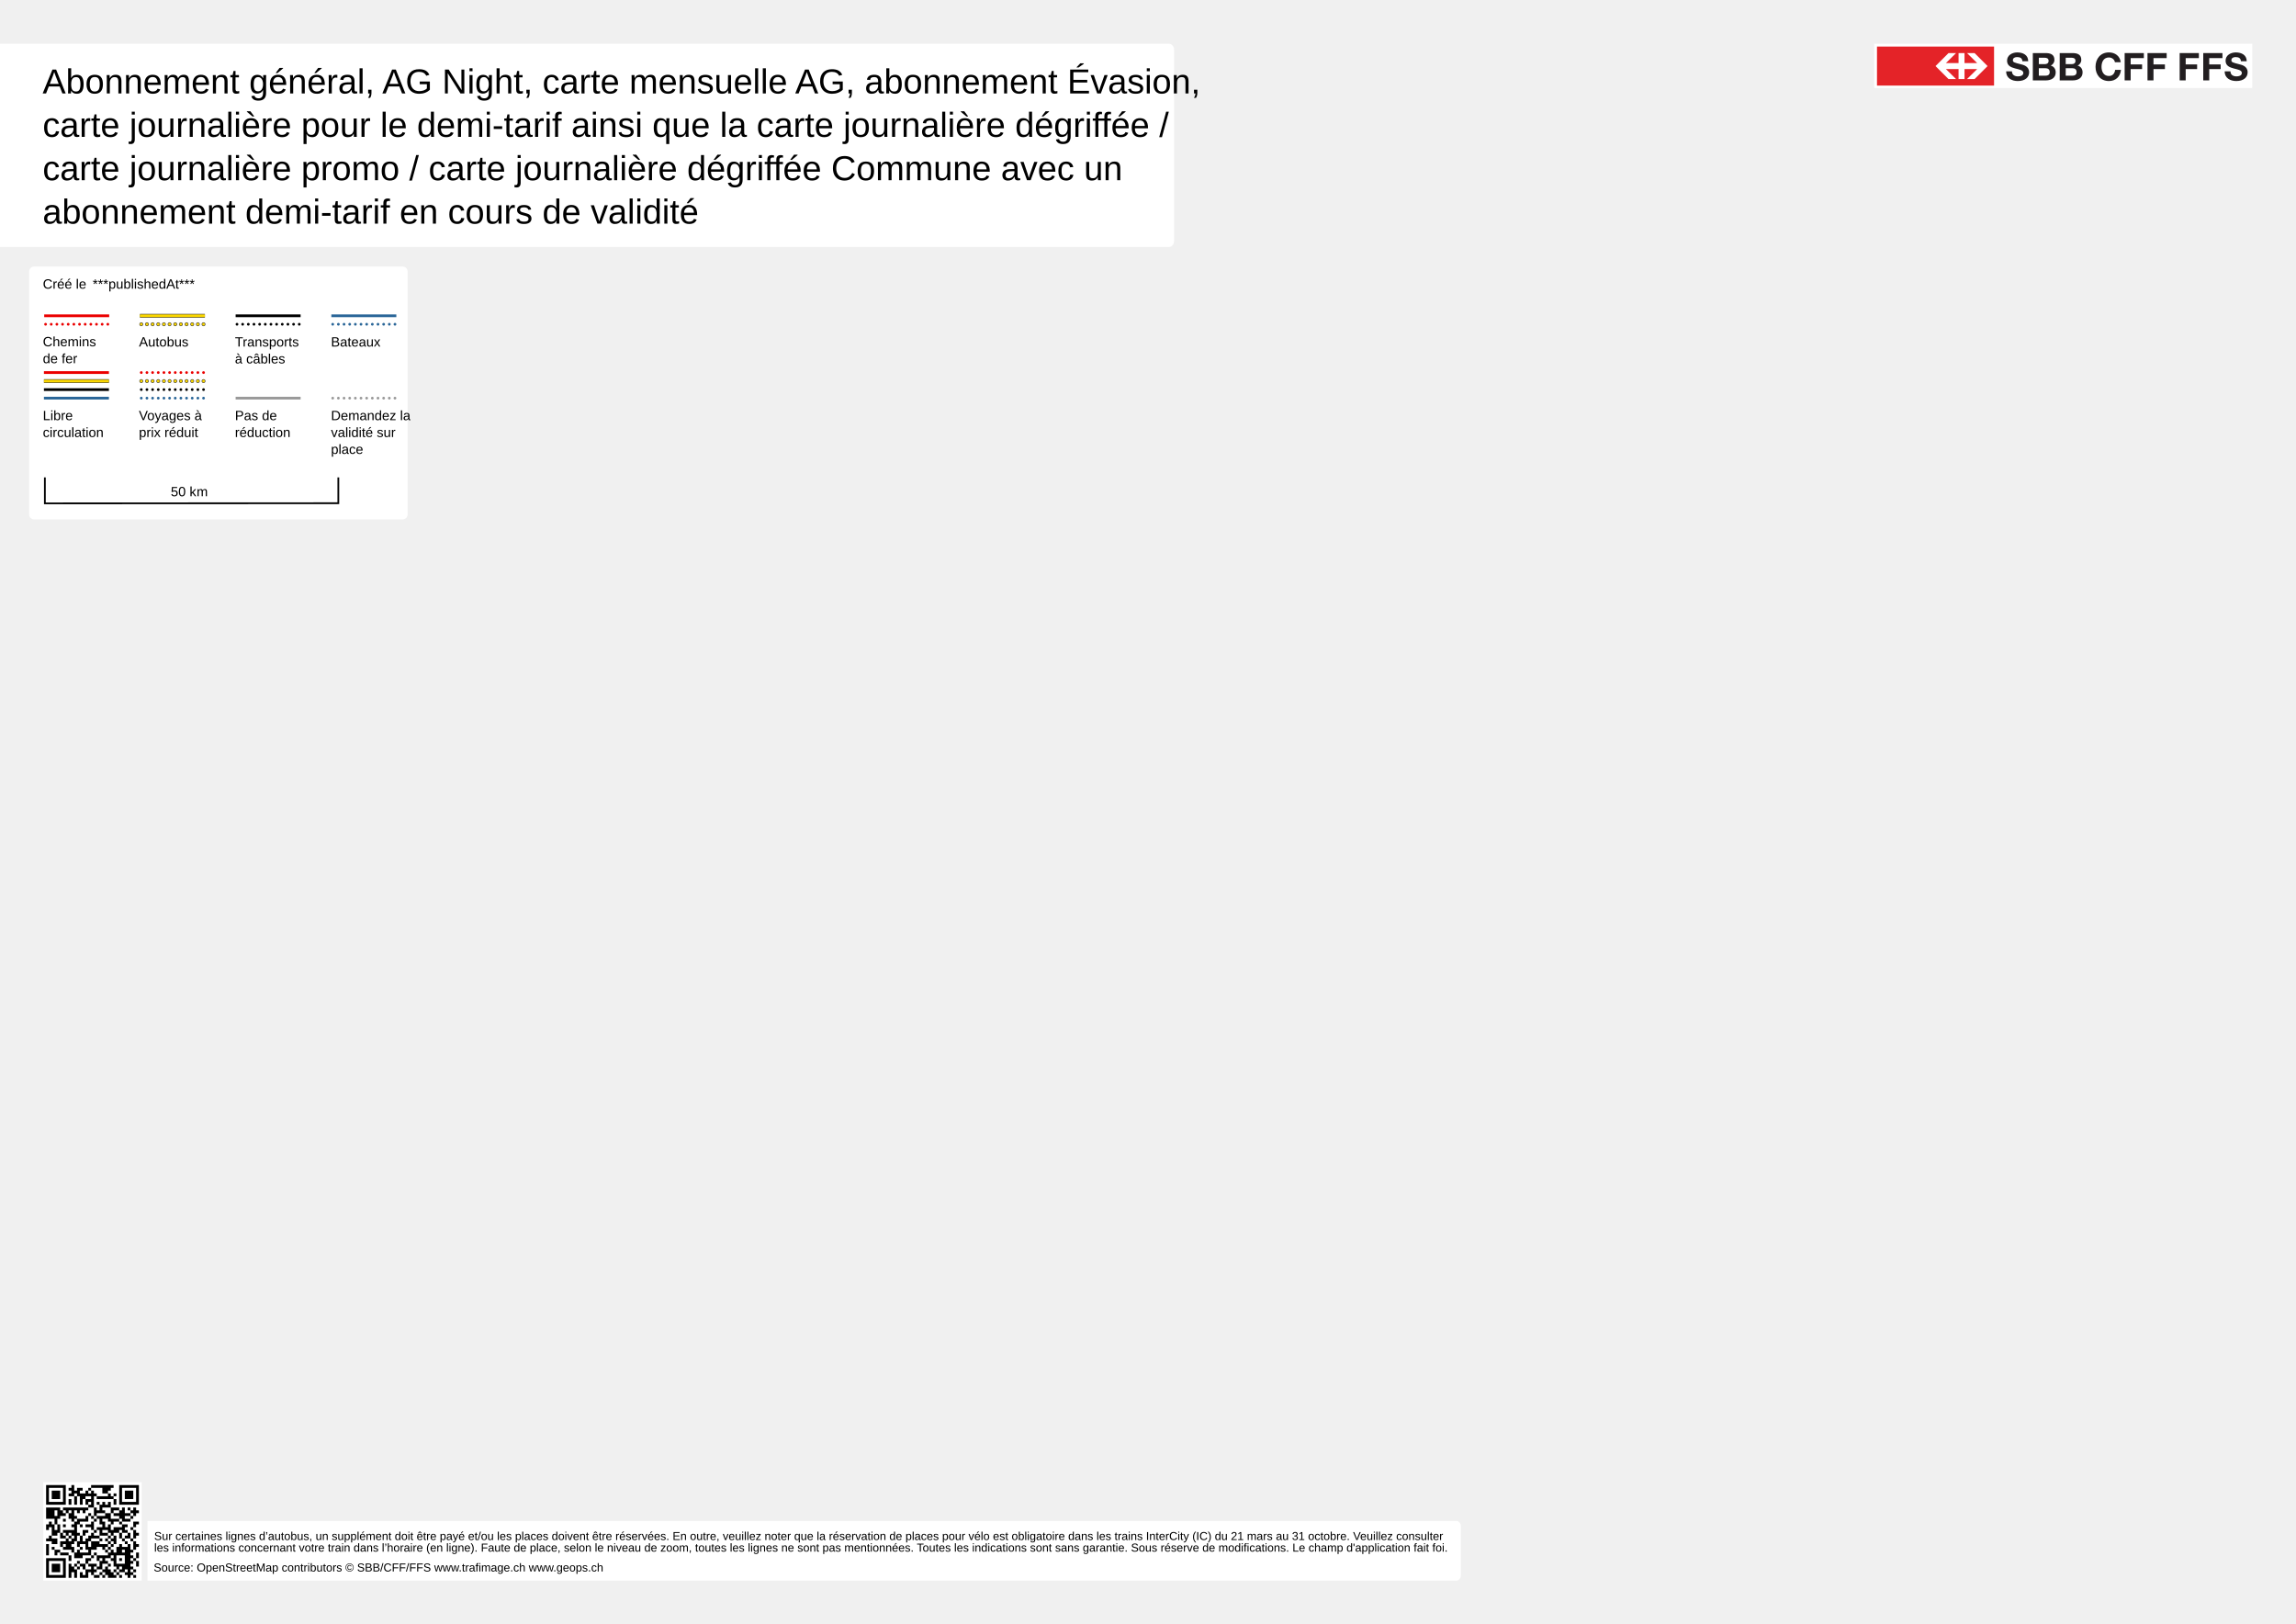
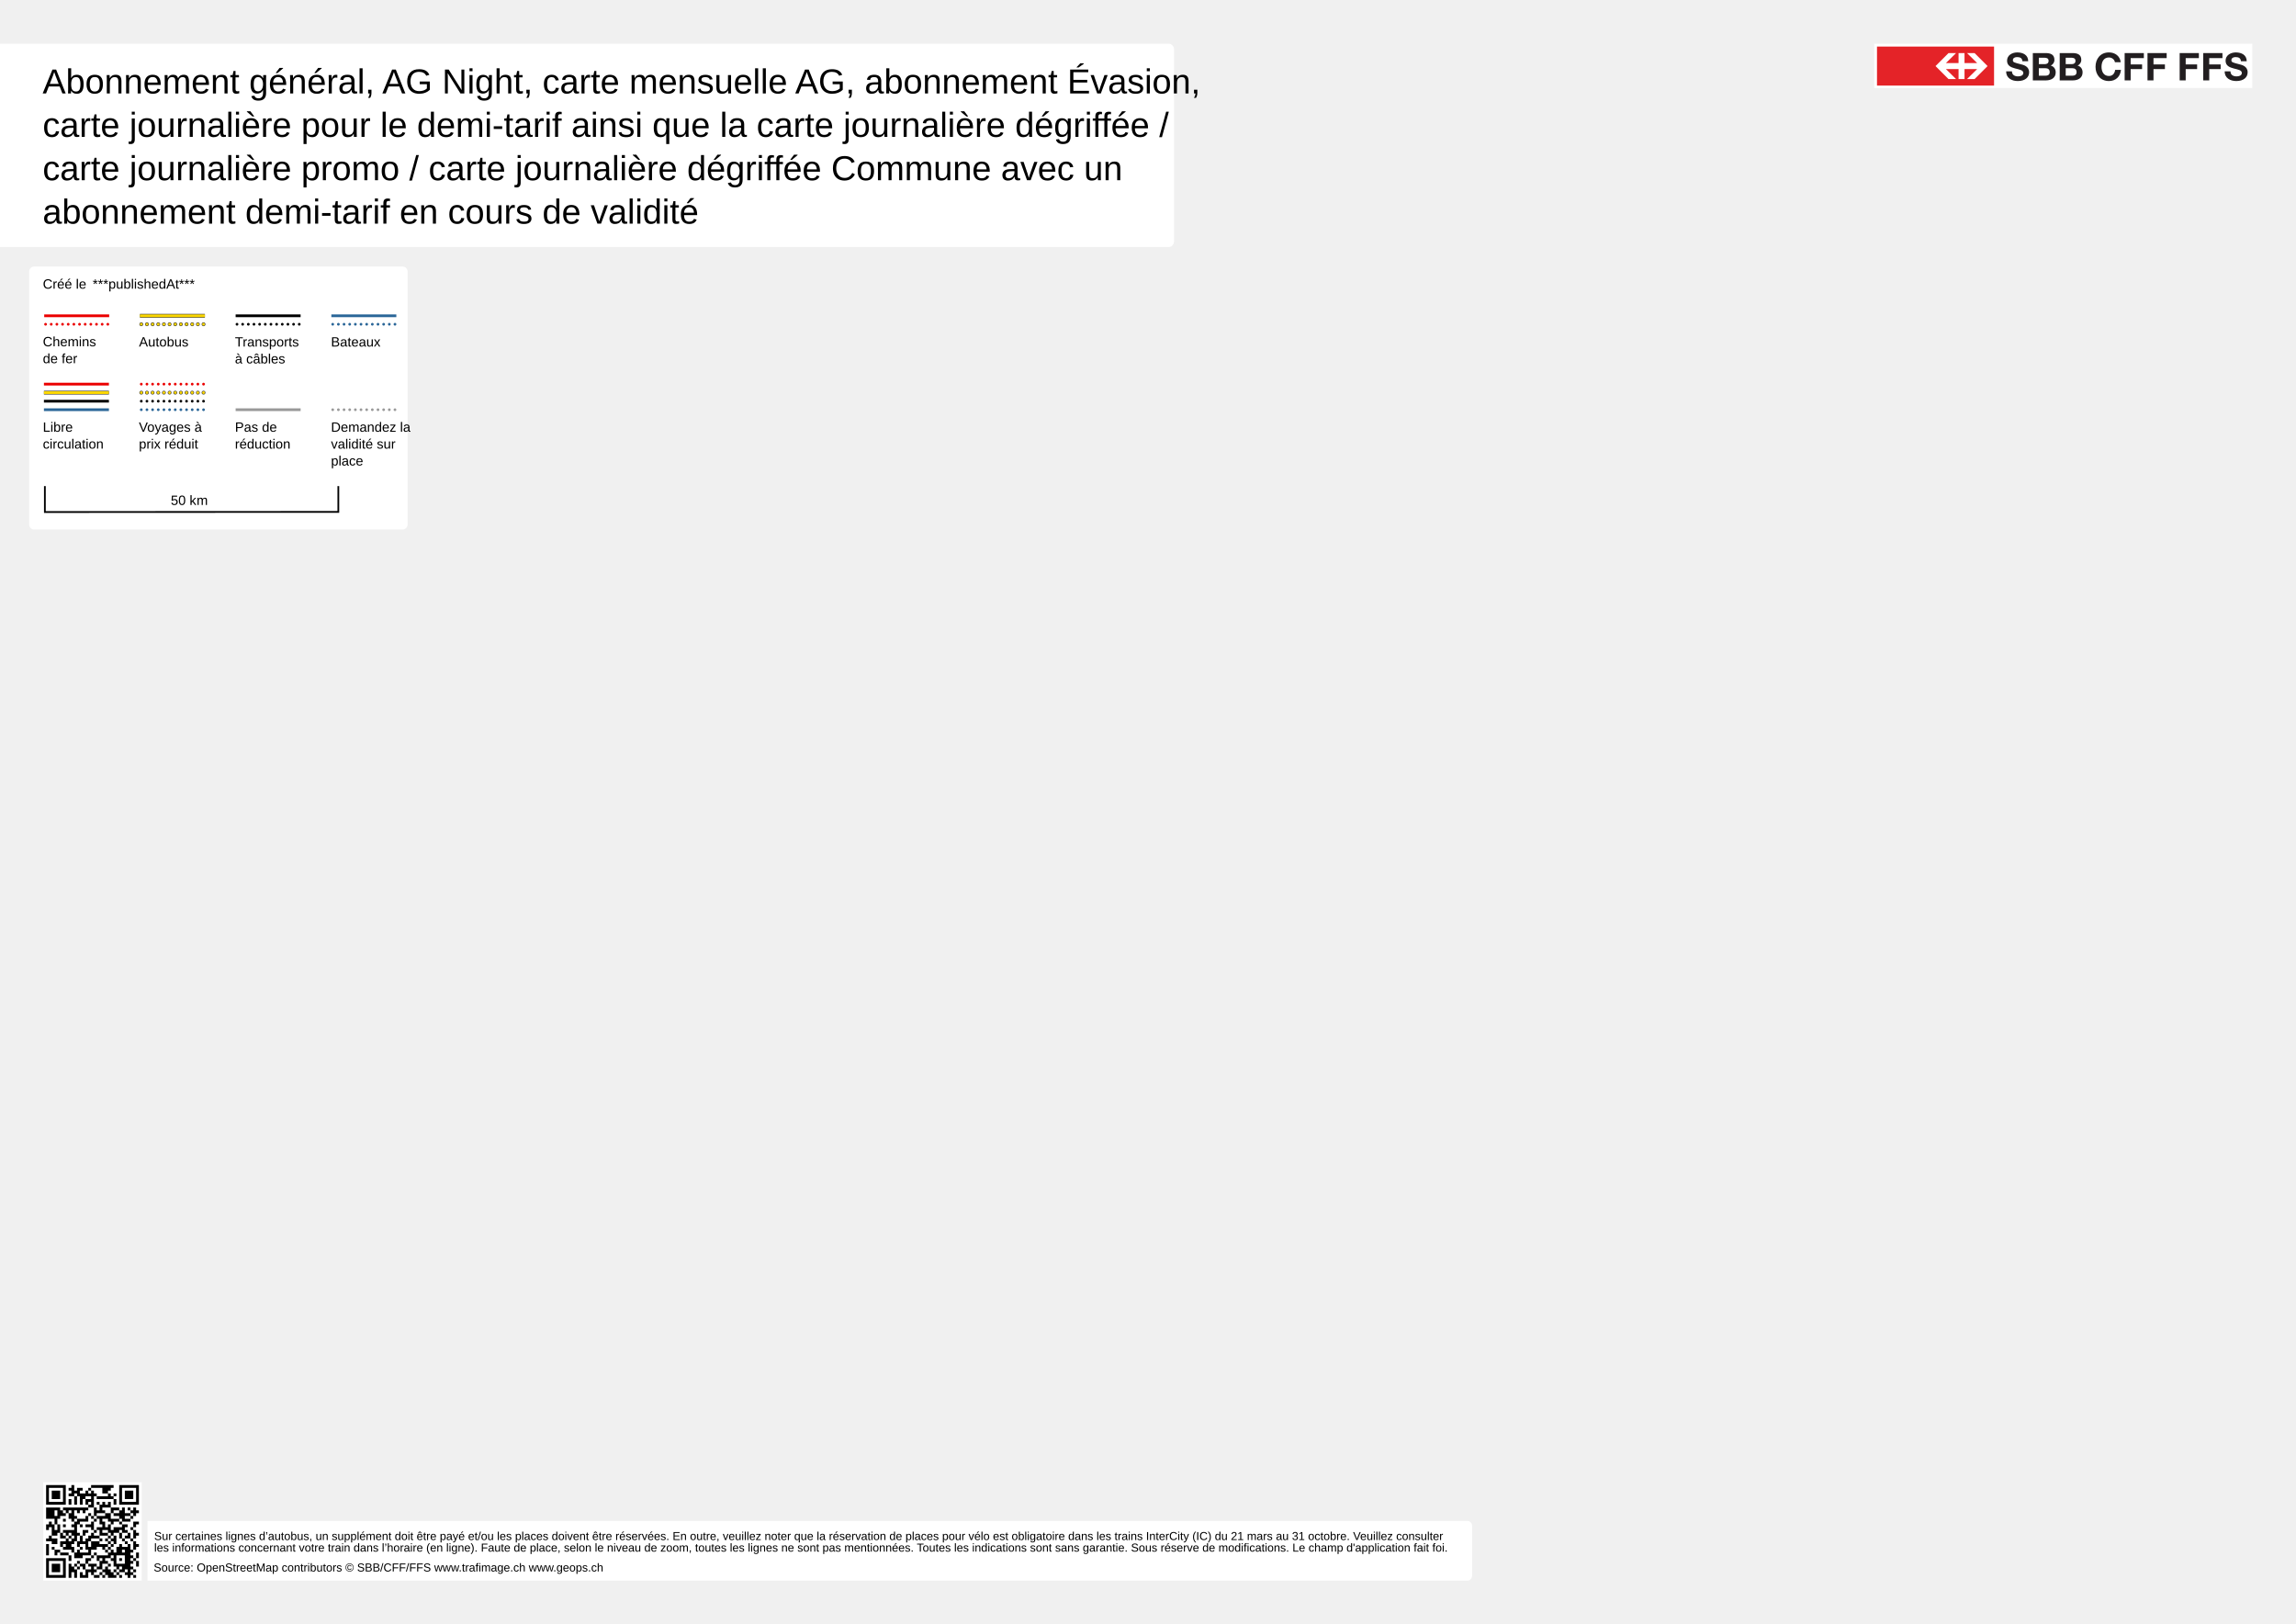
<svg xmlns="http://www.w3.org/2000/svg" id="a3" width="1587.402" height="297mm" version="1.1" viewBox="0 0 1190.551 841.89">
  <path id="rect2" d="M0 0h1190.551v841.89H0z" style="fill:none;stroke-width:0" />
  <g id="rand" transform="translate(1.85 .207)">
-     <path id="rect1034" d="M74.627 788.31H753.25c1.333 0 2.412 1.224 2.412 2.735v25.487c0 1.51-1.08 2.736-2.412 2.736H74.627Z" style="fill:#fff;stroke-width:0" />
+     <path id="rect1034" d="M74.627 788.31h684.45c1.344 0 2.432 1.224 2.432 2.735v25.487c0 1.51-1.089 2.736-2.432 2.736H74.627Z" style="fill:#fff;stroke-width:0" />
    <text id="text503" x="77.825" y="814.526" style="font-size:6px;font-family:SBBWeb-Roman,&quot;SBB Web&quot;,Arial,&quot;SBB Web&quot;">
      <tspan id="tspan84313" x="77.825" y="814.526">Source: OpenStreetMap contributors © SBB/CFF/FFS www.traﬁmage.ch www.geops.ch</tspan>
    </text>
    <text xml:space="preserve" id="text105827" x="78.083" y="798.215" style="font-style:normal;font-variant:normal;font-weight:400;font-stretch:normal;font-size:6px;line-height:1;font-family:SBBWeb-Roman,&quot;SBB Web&quot;,Arial,&quot;SBB Web&quot;;-inkscape-font-specification:&quot;SBBWeb-Roman, SBB Web, Arial, SBB Web, Normal&quot;;font-variant-ligatures:normal;font-variant-caps:normal;font-variant-numeric:normal;font-variant-east-asian:normal">
      <tspan id="tspan50162" x="78.083" y="798.215">Sur certaines lignes d’autobus, un supplément doit être payé et/ou les places doivent être réservées. En outre, veuillez noter que la réservation de places pour vélo est obligatoire dans les trains InterCity (IC) du 21 mars au 31 octobre. Veuillez consulter</tspan>
      <tspan id="tspan50164" x="78.083" y="804.215">les informations concernant votre train dans l’horaire (en ligne). Faute de place, selon le niveau de zoom, toutes les lignes ne sont pas mentionnées. Toutes les indications sont sans garantie. Sous réserve de modifications. Le champ d'application fait foi.</tspan>
    </text>
  </g>
  <g id="qr-code">
    <path id="rect23865" d="M22.453 768.451h51.024v51.024H22.453Z" style="fill:#fff;stroke-width:0" />
    <path id="path973" d="M23.91 769.91h1.458v1.458H23.91Zm1.458 0h1.458v1.458h-1.458zm1.458 0h1.458v1.458h-1.458zm1.458 0h1.457v1.458h-1.457zm1.457 0H31.2v1.458h-1.458zm1.458 0h1.458v1.458H31.2zm1.458 0h1.458v1.458h-1.458zm4.374 0h1.457v1.458h-1.457zm10.205 0h1.457v1.458h-1.457zm1.457 0h1.458v1.458h-1.458zm1.458 0h1.458v1.458h-1.458zm1.458 0h1.458v1.458h-1.458Zm1.458 0h1.458v1.458h-1.458zm1.458 0h1.458v1.458h-1.458zm1.458 0h1.458v1.458h-1.458zm1.458 0h1.457v1.458h-1.457zm4.373 0h1.458v1.458h-1.458Zm1.458 0h1.458v1.458h-1.458zm1.458 0h1.458v1.458H64.73zm1.458 0h1.457v1.458h-1.457zm1.457 0h1.458v1.458h-1.458zm1.458 0h1.458v1.458h-1.458zm1.458 0h1.458v1.458h-1.458Zm-46.651 1.458h1.458v1.458H23.91Zm8.747 0h1.458v1.458h-1.458zm2.916 0h1.458v1.458h-1.458zm1.458 0h1.457v1.458h-1.457zm2.915 0h1.458v1.458h-1.458zm1.458 0h1.458v1.458h-1.458zm4.374 0h1.458v1.458h-1.458zm7.289 0h1.458v1.458h-1.458zm1.458 0h1.458v1.458h-1.458zm1.458 0h1.458v1.458h-1.458zm5.831 0h1.458v1.458h-1.458Zm8.747 0h1.458v1.458h-1.458Zm-46.651 1.458h1.458v1.458H23.91Zm2.916 0h1.458v1.458h-1.458zm1.458 0h1.457v1.458h-1.457zm1.457 0H31.2v1.458h-1.458zm2.916 0h1.458v1.458h-1.458zm4.374 0h1.457v1.458h-1.457zm1.457 0h1.458v1.458h-1.458zm1.458 0h1.458v1.458h-1.458zm4.374 0h1.458v1.458H44.32zm2.916 0h1.457v1.458h-1.457zm5.831 0h1.458v1.458h-1.458zm1.458 0h1.458v1.458h-1.458zm7.29 0h1.457v1.458h-1.458Zm2.915 0h1.458v1.458H64.73zm1.458 0h1.457v1.458h-1.457zm1.457 0h1.458v1.458h-1.458zm2.916 0h1.458v1.458h-1.458Zm-46.651 1.458h1.458v1.457H23.91Zm2.916 0h1.458v1.457h-1.458zm1.458 0h1.457v1.457h-1.457zm1.457 0H31.2v1.457h-1.458zm2.916 0h1.458v1.457h-1.458zm2.916 0h1.458v1.457h-1.458zm1.458 0h1.457v1.457h-1.457zm2.915 0h1.458v1.457h-1.458zm1.458 0h1.458v1.457h-1.458zm1.458 0h1.458v1.457h-1.458zm1.458 0h1.458v1.457H44.32zm1.458 0h1.458v1.457h-1.458zm1.458 0h1.457v1.457h-1.457zm1.457 0h1.458v1.457h-1.458zm7.29 0h1.458v1.457h-1.458zm2.915 0h1.458v1.457h-1.458zm2.916 0h1.458v1.457h-1.458Zm2.916 0h1.458v1.457H64.73zm1.458 0h1.457v1.457h-1.457zm1.457 0h1.458v1.457h-1.458zm2.916 0h1.458v1.457h-1.458ZM23.91 775.74h1.458v1.458H23.91Zm2.916 0h1.458v1.458h-1.458zm1.458 0h1.457v1.458h-1.457zm1.457 0H31.2v1.458h-1.458zm2.916 0h1.458v1.458h-1.458zm5.831 0h1.458v1.458h-1.458zm2.916 0h1.458v1.458h-1.458zm1.458 0h1.458v1.458h-1.458zm4.374 0h1.457v1.458h-1.457zm2.915 0h1.458v1.458h-1.458zm1.458 0h1.458v1.458h-1.458Zm1.458 0h1.458v1.458h-1.458zm1.458 0h1.458v1.458h-1.458zm1.458 0h1.458v1.458h-1.458zm1.458 0h1.457v1.458h-1.457zm4.373 0h1.458v1.458h-1.458Zm2.916 0h1.458v1.458H64.73zm1.458 0h1.457v1.458h-1.457zm1.457 0h1.458v1.458h-1.458zm2.916 0h1.458v1.458h-1.458ZM23.91 777.2h1.458v1.458H23.91Zm8.747 0h1.458v1.458h-1.458zm2.916 0h1.458v1.458h-1.458zm2.915 0h1.458v1.458h-1.458zm2.916 0h1.458v1.458h-1.458zm2.916 0h1.458v1.458H44.32zm1.458 0h1.458v1.458h-1.458zm1.458 0h1.457v1.458h-1.457zm11.662 0h1.458v1.458h-1.458zm2.916 0h1.458v1.458h-1.458Zm8.747 0h1.458v1.458h-1.458Zm-46.651 1.458h1.458v1.458H23.91Zm1.458 0h1.458v1.458h-1.458zm1.458 0h1.458v1.458h-1.458zm1.458 0h1.457v1.458h-1.457zm1.457 0H31.2v1.458h-1.458zm1.458 0h1.458v1.458H31.2zm1.458 0h1.458v1.458h-1.458zm2.916 0h1.458v1.458h-1.458zm2.915 0h1.458v1.458h-1.458zm2.916 0h1.458v1.458h-1.458zm2.916 0h1.458v1.458H44.32zm2.916 0h1.457v1.458h-1.457zm2.915 0h1.458v1.458h-1.458zm2.916 0h1.458v1.458h-1.458zm2.916 0h1.458v1.458h-1.458zm2.915 0h1.458v1.458h-1.458zm2.916 0h1.458v1.458h-1.458Zm1.458 0h1.458v1.458h-1.458zm1.458 0h1.458v1.458H64.73zm1.458 0h1.457v1.458h-1.457zm1.457 0h1.458v1.458h-1.458zm1.458 0h1.458v1.458h-1.458zm1.458 0h1.458v1.458h-1.458zm-24.783 1.458h1.458v1.458h-1.458zm1.458 0h1.457v1.458h-1.457zm4.373 0h1.458v1.458h-1.458Zm1.458 0h1.458v1.458h-1.458zm1.458 0h1.458v1.458h-1.458zm1.458 0h1.458v1.458h-1.458Zm-32.073 1.458h1.458v1.458H23.91Zm1.458 0h1.458v1.458h-1.458zm1.458 0h1.458v1.458h-1.458zm1.458 0h1.457v1.458h-1.457zm1.457 0H31.2v1.458h-1.458zm2.916 0h1.458v1.458h-1.458zm1.458 0h1.458v1.458h-1.458zm1.458 0h1.458v1.458h-1.458zm1.458 0h1.457v1.458h-1.457zm1.457 0h1.458v1.458h-1.458zm1.458 0h1.458v1.458h-1.458zm1.458 0h1.458v1.458h-1.458zm1.458 0h1.458v1.458h-1.458zm1.458 0h1.458v1.458H44.32zm4.373 0h1.458v1.458h-1.458zm2.916 0h1.458v1.458h-1.458Zm5.832 0h1.457v1.458h-1.457zm1.457 0h1.458v1.458h-1.458zm1.458 0h1.458v1.458h-1.458zm2.916 0h1.458v1.458h-1.458zm2.916 0h1.457v1.458h-1.457zm2.915 0h1.458v1.458h-1.458ZM23.91 783.03h1.458v1.457H23.91Zm1.458 0h1.458v1.457h-1.458zm1.458 0h1.458v1.457h-1.458zm2.915 0H31.2v1.457h-1.458zm1.458 0h1.458v1.457H31.2zm2.916 0h1.458v1.457h-1.458zm2.916 0h1.457v1.457h-1.457zm2.915 0h1.458v1.457h-1.458zm2.916 0h1.458v1.457h-1.458zm5.831 0h1.458v1.457h-1.458zm1.458 0h1.458v1.457h-1.458zm1.458 0h1.458v1.457h-1.458Zm1.458 0h1.458v1.457h-1.458zm4.374 0h1.457v1.457h-1.457zm4.373 0h1.458v1.457h-1.458Zm1.458 0h1.458v1.457h-1.458zm4.373 0h1.458v1.457h-1.458zm1.458 0h1.458v1.457h-1.458zm1.458 0h1.458v1.457h-1.458Zm-46.651 1.457h1.458v1.458H23.91Zm1.458 0h1.458v1.458h-1.458zm1.458 0h1.458v1.458h-1.458zm2.915 0H31.2v1.458h-1.458zm1.458 0h1.458v1.458H31.2zm1.458 0h1.458v1.458h-1.458zm2.916 0h1.458v1.458h-1.458zm1.458 0h1.457v1.458h-1.457zm8.747 0h1.458v1.458h-1.458zm2.915 0h1.458v1.458h-1.458zm5.832 0h1.458v1.458h-1.458zm1.458 0h1.458v1.458h-1.458zm2.915 0h1.458v1.458h-1.458zm1.458 0h1.458v1.458h-1.458zm1.458 0h1.458v1.458h-1.458Zm1.458 0h1.458v1.458h-1.458zm1.458 0h1.458v1.458H64.73zm1.458 0h1.457v1.458h-1.457zm2.915 0h1.458v1.458h-1.458Zm-45.193 1.458h1.458v1.458H23.91Zm1.458 0h1.458v1.458h-1.458zm1.458 0h1.458v1.458h-1.458zm1.458 0h1.457v1.458h-1.457zm1.457 0H31.2v1.458h-1.458zm5.832 0h1.458v1.458h-1.458zm1.458 0h1.457v1.458h-1.457zm1.457 0h1.458v1.458h-1.458zm5.832 0h1.458v1.458H44.32zm2.916 0h1.457v1.458h-1.457zm2.915 0h1.458v1.458h-1.458zm1.458 0h1.458v1.458h-1.458Zm1.458 0h1.458v1.458h-1.458zm1.458 0h1.458v1.458h-1.458zm1.458 0h1.458v1.458h-1.458zm5.831 0h1.458v1.458h-1.458Zm1.458 0h1.458v1.458h-1.458zm4.373 0h1.458v1.458h-1.458zm-39.361 1.458h1.457v1.458h-1.457zm4.373 0h1.458v1.458h-1.458zm4.374 0h1.457v1.458h-1.457zm2.915 0h1.458v1.458h-1.458zm1.458 0h1.458v1.458h-1.458zm1.458 0h1.458v1.458h-1.458zm1.458 0h1.458v1.458H44.32zm4.373 0h1.458v1.458h-1.458zm2.916 0h1.458v1.458h-1.458Zm4.374 0h1.458v1.458h-1.458zm1.458 0h1.457v1.458h-1.457zm1.457 0h1.458v1.458h-1.458zm1.458 0h1.458v1.458h-1.458zm2.916 0h1.458v1.458h-1.458zm1.458 0h1.458v1.458H64.73zm1.458 0h1.457v1.458h-1.457zm-40.82 1.458h1.458v1.458h-1.458zm2.916 0h1.457v1.458h-1.457zm10.204 0h1.458v1.458h-1.458zm1.458 0h1.458v1.458h-1.458zm7.29 0h1.457v1.458h-1.457zm4.373 0h1.458v1.458h-1.458Zm1.458 0h1.458v1.458h-1.458zm4.374 0h1.457v1.458h-1.457zm4.373 0h1.458v1.458h-1.458Zm7.29 0h1.457v1.458h-1.458zm1.457 0h1.458v1.458h-1.458ZM23.91 790.32h1.458v1.458H23.91Zm1.458 0h1.458v1.458h-1.458zm1.458 0h1.458v1.458h-1.458zm2.915 0H31.2v1.458h-1.458zm2.916 0h1.458v1.458h-1.458zm4.374 0h1.457v1.458h-1.457zm1.457 0h1.458v1.458h-1.458zm2.916 0h1.458v1.458h-1.458zm2.916 0h1.458v1.458H44.32zm1.458 0h1.458v1.458h-1.458zm1.458 0h1.457v1.458h-1.457zm5.831 0h1.458v1.458h-1.458zm2.916 0h1.458v1.458h-1.458zm7.289 0h1.458v1.458h-1.458zm1.458 0h1.458v1.458H64.73zm4.373 0h1.458v1.458h-1.458Zm-45.193 1.458h1.458v1.458H23.91Zm2.916 0h1.458v1.458h-1.458zm2.915 0H31.2v1.458h-1.458zm8.747 0h1.458v1.458h-1.458zm8.748 0h1.457v1.458h-1.457zm2.915 0h1.458v1.458h-1.458zm1.458 0h1.458v1.458h-1.458Zm1.458 0h1.458v1.458h-1.458zm1.458 0h1.458v1.458h-1.458zm1.458 0h1.458v1.458h-1.458zm2.915 0h1.458v1.458h-1.458zm1.458 0h1.458v1.458h-1.458zm1.458 0h1.458v1.458h-1.458Zm1.458 0h1.458v1.458h-1.458zm4.373 0h1.458v1.458h-1.458zm-40.82 1.458h1.459v1.457h-1.458zm1.459 0h1.457v1.457h-1.457zm1.457 0H31.2v1.457h-1.458zm2.916 0h1.458v1.457h-1.458zm1.458 0h1.458v1.457h-1.458zm1.458 0h1.458v1.457h-1.458zm1.458 0h1.457v1.457h-1.457zm1.457 0h1.458v1.457h-1.458zm4.374 0h1.458v1.457h-1.458zm1.458 0h1.458v1.457H44.32zm4.373 0h1.458v1.457h-1.458zm2.916 0h1.458v1.457h-1.458Zm4.374 0h1.458v1.457h-1.458zm1.458 0h1.457v1.457h-1.457zm1.457 0h1.458v1.457h-1.458zm1.458 0h1.458v1.457h-1.458zm2.916 0h1.458v1.457h-1.458zm1.458 0h1.458v1.457H64.73zm4.373 0h1.458v1.457h-1.458zm-42.277 1.457h1.458v1.458h-1.458zm1.458 0h1.457v1.458h-1.457zm2.915 0h1.458v1.458H31.2zm2.916 0h1.458v1.458h-1.458zm2.916 0h1.457v1.458h-1.457zm1.457 0h1.458v1.458h-1.458zm1.458 0h1.458v1.458h-1.458zm2.916 0h1.458v1.458h-1.458zm4.374 0h1.457v1.458h-1.457zm4.373 0h1.458v1.458h-1.458Zm1.458 0h1.458v1.458h-1.458zm1.458 0h1.458v1.458h-1.458zm2.916 0h1.457v1.458h-1.457zm4.373 0h1.458v1.458h-1.458Zm4.374 0h1.457v1.458h-1.457zm2.915 0h1.458v1.458h-1.458zm1.458 0h1.458v1.458h-1.458zm-45.193 1.458h1.458v1.458h-1.458zm5.831 0h1.458v1.458H31.2zm1.458 0h1.458v1.458h-1.458zm2.916 0h1.458v1.458h-1.458zm2.915 0h1.458v1.458h-1.458zm2.916 0h1.458v1.458h-1.458zm4.374 0h1.458v1.458h-1.458zm1.458 0h1.457v1.458h-1.457zm1.457 0h1.458v1.458h-1.458zm1.458 0h1.458v1.458h-1.458zm5.832 0h1.458v1.458h-1.458zm2.915 0h1.458v1.458h-1.458zm2.916 0h1.458v1.458h-1.458Zm2.916 0h1.458v1.458H64.73zm1.458 0h1.457v1.458h-1.457zm2.915 0h1.458v1.458h-1.458ZM23.91 797.61h1.458v1.458H23.91Zm1.458 0h1.458v1.458h-1.458zm1.458 0h1.458v1.458h-1.458zm1.458 0h1.457v1.458h-1.457zm5.83 0h1.459v1.458h-1.458zm2.917 0h1.457v1.458h-1.457zm1.457 0h1.458v1.458h-1.458zm2.916 0h1.458v1.458h-1.458zm2.916 0h1.458v1.458H44.32zm1.458 0h1.458v1.458h-1.458zm5.831 0h1.458v1.458h-1.458Zm2.916 0h1.458v1.458h-1.458zm2.916 0h1.457v1.458h-1.457zm1.457 0h1.458v1.458h-1.458zm4.374 0h1.458v1.458h-1.458zm4.373 0h1.458v1.458h-1.458zm-40.82 1.458h1.459v1.458h-1.458zm1.459 0h1.457v1.458h-1.457zm2.915 0h1.458v1.458H31.2zm1.458 0h1.458v1.458h-1.458zm1.458 0h1.458v1.458h-1.458zm1.458 0h1.458v1.458h-1.458zm1.458 0h1.457v1.458h-1.457zm2.915 0h1.458v1.458h-1.458zm1.458 0h1.458v1.458h-1.458zm1.458 0h1.458v1.458h-1.458zm1.458 0h1.458v1.458H44.32zm2.916 0h1.457v1.458h-1.457zm1.457 0h1.458v1.458h-1.458zm1.458 0h1.458v1.458h-1.458zm5.832 0h1.458v1.458h-1.458zm2.915 0h1.458v1.458h-1.458zm5.832 0h1.458v1.458H64.73zm4.373 0h1.458v1.458h-1.458Zm-45.193 1.458h1.458v1.458H23.91Zm7.29 0h1.457v1.458H31.2zm2.915 0h1.458v1.458h-1.458zm1.458 0h1.458v1.458h-1.458zm4.373 0h1.458v1.458h-1.458zm4.374 0h1.458v1.458H44.32zm2.916 0h1.457v1.458h-1.457zm1.457 0h1.458v1.458h-1.458zm1.458 0h1.458v1.458h-1.458zm1.458 0h1.458v1.458h-1.458Zm1.458 0h1.458v1.458h-1.458zm1.458 0h1.458v1.458h-1.458zm2.916 0h1.457v1.458h-1.457zm4.373 0h1.458v1.458h-1.458Zm4.374 0h1.457v1.458h-1.457zm2.915 0h1.458v1.458h-1.458zm1.458 0h1.458v1.458h-1.458Zm-46.651 1.458h1.458v1.458H23.91Zm2.916 0h1.458v1.458h-1.458zm5.831 0h1.458v1.458h-1.458zm1.458 0h1.458v1.458h-1.458zm1.458 0h1.458v1.458h-1.458zm1.458 0h1.457v1.458h-1.457zm4.373 0h1.458v1.458h-1.458zm2.916 0h1.458v1.458H44.32zm1.458 0h1.458v1.458h-1.458zm1.458 0h1.457v1.458h-1.457zm1.457 0h1.458v1.458h-1.458zm4.374 0h1.458v1.458h-1.458zm2.916 0h1.458v1.458h-1.458zm4.373 0h1.458v1.458h-1.458zm1.458 0h1.458v1.458h-1.458Zm1.458 0h1.458v1.458h-1.458zm1.458 0h1.458v1.458H64.73zm1.458 0h1.457v1.458h-1.457zm2.915 0h1.458v1.458h-1.458ZM23.91 803.44h1.458v1.457H23.91Zm4.374 0h1.457v1.457h-1.457zm1.457 0H31.2v1.457h-1.458zm7.29 0h1.457v1.457h-1.457zm2.915 0h1.458v1.457h-1.458zm5.832 0h1.458v1.457h-1.458zm8.747 0h1.458v1.457h-1.458zm2.916 0h1.457v1.457h-1.457zm2.915 0h1.458v1.457h-1.458zm1.458 0h1.458v1.457h-1.458Zm2.916 0h1.458v1.457H64.73zm1.458 0h1.457v1.457h-1.457zm1.457 0h1.458v1.457h-1.458zm-43.735 1.457h1.458v1.458H23.91Zm4.374 0h1.457v1.458h-1.457zm2.915 0h1.458v1.458H31.2zm1.458 0h1.458v1.458h-1.458zm1.458 0h1.458v1.458h-1.458zm4.373 0h1.458v1.458h-1.458zm1.458 0h1.458v1.458h-1.458zm1.458 0h1.458v1.458h-1.458zm1.458 0h1.458v1.458h-1.458zm1.458 0h1.458v1.458H44.32zm1.458 0h1.458v1.458h-1.458zm2.915 0h1.458v1.458h-1.458zm7.29 0h1.458v1.458h-1.458zm1.458 0h1.457v1.458h-1.457zm1.457 0h1.458v1.458h-1.458zm1.458 0h1.458v1.458h-1.458zm1.458 0h1.458v1.458h-1.458Zm1.458 0h1.458v1.458h-1.458zm1.458 0h1.458v1.458H64.73zm1.458 0h1.457v1.458h-1.457zm4.373 0h1.458v1.458h-1.458zm-34.988 1.458h1.458v1.458h-1.458zm2.915 0h1.458v1.458h-1.458zm1.458 0h1.458v1.458h-1.458zm1.458 0h1.458v1.458h-1.458zm5.832 0h1.457v1.458h-1.457zm2.915 0h1.458v1.458h-1.458zm1.458 0h1.458v1.458h-1.458Zm1.458 0h1.458v1.458h-1.458zm1.458 0h1.458v1.458h-1.458zm1.458 0h1.458v1.458h-1.458zm2.915 0h1.458v1.458h-1.458zm5.832 0h1.458v1.458H64.73zm1.458 0h1.457v1.458h-1.457zm1.457 0h1.458v1.458h-1.458zm2.916 0h1.458v1.458h-1.458Zm-46.651 1.458h1.458v1.458H23.91Zm1.458 0h1.458v1.458h-1.458zm1.458 0h1.458v1.458h-1.458zm1.458 0h1.457v1.458h-1.457zm1.457 0H31.2v1.458h-1.458zm1.458 0h1.458v1.458H31.2zm1.458 0h1.458v1.458h-1.458zm2.916 0h1.458v1.458h-1.458zm8.747 0h1.458v1.458H44.32zm1.458 0h1.458v1.458h-1.458zm4.373 0h1.458v1.458h-1.458zm2.916 0h1.458v1.458h-1.458zm4.374 0h1.457v1.458h-1.457zm1.457 0h1.458v1.458h-1.458zm2.916 0h1.458v1.458h-1.458Zm2.916 0h1.458v1.458H64.73zm1.458 0h1.457v1.458h-1.457zm2.915 0h1.458v1.458h-1.458Zm-45.193 1.458h1.458v1.458H23.91Zm8.747 0h1.458v1.458h-1.458zm7.29 0h1.457v1.458h-1.458zm4.373 0h1.458v1.458H44.32zm7.29 0h1.457v1.458h-1.458Zm1.457 0h1.458v1.458h-1.458zm1.458 0h1.458v1.458h-1.458zm4.373 0h1.458v1.458h-1.458zm5.832 0h1.458v1.458H64.73zm1.458 0h1.457v1.458h-1.457zm1.457 0h1.458v1.458h-1.458zm2.916 0h1.458v1.458h-1.458ZM23.91 810.73h1.458v1.458H23.91Zm2.916 0h1.458v1.458h-1.458zm1.458 0h1.457v1.458h-1.457zm1.457 0H31.2v1.458h-1.458zm2.916 0h1.458v1.458h-1.458zm2.916 0h1.458v1.458h-1.458zm2.915 0h1.458v1.458h-1.458zm2.916 0h1.458v1.458h-1.458zm1.458 0h1.458v1.458h-1.458zm2.916 0h1.458v1.458h-1.458zm1.458 0h1.457v1.458h-1.457zm1.457 0h1.458v1.458h-1.458zm2.916 0h1.458v1.458h-1.458Zm4.374 0h1.458v1.458h-1.458zm2.915 0h1.458v1.458h-1.458zm1.458 0h1.458v1.458h-1.458zm1.458 0h1.458v1.458h-1.458Zm1.458 0h1.458v1.458h-1.458zm1.458 0h1.458v1.458H64.73zm1.458 0h1.457v1.458h-1.457zm4.373 0h1.458v1.458h-1.458Zm-46.651 1.458h1.458v1.457H23.91Zm2.916 0h1.458v1.457h-1.458zm1.458 0h1.457v1.457h-1.457zm1.457 0H31.2v1.457h-1.458zm2.916 0h1.458v1.457h-1.458zm2.916 0h1.458v1.457h-1.458zm1.458 0h1.457v1.457h-1.457zm2.915 0h1.458v1.457h-1.458zm2.916 0h1.458v1.457h-1.458zm4.374 0h1.457v1.457h-1.457zm2.915 0h1.458v1.457h-1.458zm1.458 0h1.458v1.457h-1.458Zm2.916 0h1.458v1.457h-1.458zm5.831 0h1.458v1.457h-1.458zm2.916 0h1.458v1.457h-1.458zm1.458 0h1.458v1.457H64.73zm1.458 0h1.457v1.457h-1.457zm1.457 0h1.458v1.457h-1.458zm-43.735 1.457h1.458v1.458H23.91Zm2.916 0h1.458v1.458h-1.458zm1.458 0h1.457v1.458h-1.457zm1.457 0H31.2v1.458h-1.458zm2.916 0h1.458v1.458h-1.458zm2.916 0h1.458v1.458h-1.458zm1.458 0h1.457v1.458h-1.457zm1.457 0h1.458v1.458h-1.458zm5.832 0h1.458v1.458H44.32zm1.458 0h1.458v1.458h-1.458zm1.458 0h1.457v1.458h-1.457zm1.457 0h1.458v1.458h-1.458zm4.374 0h1.458v1.458h-1.458zm1.458 0h1.458v1.458h-1.458zm1.458 0h1.458v1.458h-1.458zm2.915 0h1.458v1.458h-1.458zm2.916 0h1.458v1.458h-1.458Zm1.458 0h1.458v1.458h-1.458zm2.916 0h1.457v1.458h-1.457zm2.915 0h1.458v1.458h-1.458Zm-45.193 1.458h1.458v1.458H23.91Zm8.747 0h1.458v1.458h-1.458zm2.916 0h1.458v1.458h-1.458zm2.915 0h1.458v1.458h-1.458zm2.916 0h1.458v1.458h-1.458zm2.916 0h1.458v1.458H44.32zm2.916 0h1.457v1.458h-1.457zm4.373 0h1.458v1.458h-1.458Zm2.916 0h1.458v1.458h-1.458zm1.458 0h1.458v1.458h-1.458zm1.458 0h1.457v1.458h-1.457zm2.915 0h1.458v1.458h-1.458zm4.374 0h1.458v1.458H64.73zm1.458 0h1.457v1.458h-1.457zm1.457 0h1.458v1.458h-1.458zm-43.735 1.458h1.458v1.458H23.91Zm1.458 0h1.458v1.458h-1.458zm1.458 0h1.458v1.458h-1.458zm1.458 0h1.457v1.458h-1.457zm1.457 0H31.2v1.458h-1.458zm1.458 0h1.458v1.458H31.2zm1.458 0h1.458v1.458h-1.458zm2.916 0h1.458v1.458h-1.458zm2.915 0h1.458v1.458h-1.458zm2.916 0h1.458v1.458h-1.458zm1.458 0h1.458v1.458h-1.458zm1.458 0h1.458v1.458H44.32zm4.373 0h1.458v1.458h-1.458zm1.458 0h1.458v1.458h-1.458zm2.916 0h1.458v1.458h-1.458zm2.916 0h1.458v1.458h-1.458zm1.458 0h1.457v1.458h-1.457zm1.457 0h1.458v1.458h-1.458zm2.916 0h1.458v1.458h-1.458Zm4.374 0h1.457v1.458h-1.457zm2.915 0h1.458v1.458h-1.458z" style="display:inline;fill:#000;stroke-width:.208" />
  </g>
  <g id="sbb">
    <path id="rect22814" d="M971.83 22.677h196.044v22.94H971.83z" style="fill:#fff;stroke-width:0" />
    <path id="rect397399" d="M973.281 23.927h192.107v20.659H973.281z" style="fill:#fff;stroke-width:0" />
    <path id="path2879" d="M973.28 44.374h60.703V24.139h-60.702v20.235Z" style="fill:#e42328;stroke-width:0" />
    <path id="path2881" d="M1009.012 32.708h6.564v-5.196h3.091v5.196h6.563l-5.28-5.196h3.918l6.745 6.745-6.745 6.744h-3.92l5.28-5.196h-6.56v5.196h-3.093v-5.196h-6.563l5.28 5.196h-3.916l-6.744-6.744 6.744-6.745h3.917" style="fill:#fff;stroke-width:0" />
    <path id="path2883" d="M1040.247 36.972c-.039 3.492 2.896 5.04 6.03 5.04 3.848 0 5.891-1.944 5.891-4.543 0-3.212-3.173-3.867-4.205-4.123-3.55-.913-4.224-1.052-4.224-2.142 0-1.19 1.15-1.606 2.143-1.606 1.488 0 2.698.435 2.796 2.143h3.015c0-3.273-2.717-4.561-5.672-4.561-2.559 0-5.296 1.388-5.296 4.285 0 2.658 2.122 3.471 4.226 4.026 2.082.554 4.203.813 4.203 2.339 0 1.448-1.666 1.766-2.757 1.766-1.666 0-3.133-.735-3.133-2.62" style="fill:#221e20;stroke-width:0" />
    <path id="path2885" d="M1057.203 29.933h2.915c1.11 0 2.143.277 2.143 1.626 0 1.19-.814 1.686-1.904 1.686h-3.154v-3.312Zm-3.113 11.741h6.861c2.559 0 5-1.23 5-4.106 0-1.764-.875-3.094-2.6-3.59a3.106 3.106 0 0 0 1.926-2.956c0-2.637-1.826-3.51-4.524-3.51h-6.663v14.162Zm3.113-6.307h3.39c1.329 0 2.241.576 2.241 2.023 0 1.467-1.07 1.865-2.3 1.865h-3.33" style="fill:#221e20;fill-rule:evenodd;stroke-width:0" />
    <path id="path2887" d="M1071.14 29.933h2.916c1.11 0 2.142.277 2.142 1.626 0 1.19-.813 1.686-1.904 1.686h-3.154v-3.312Zm-3.113 11.741h6.861c2.56 0 4.998-1.23 4.998-4.106 0-1.764-.872-3.094-2.598-3.59a3.106 3.106 0 0 0 1.924-2.956c0-2.637-1.824-3.51-4.522-3.51h-6.663v14.162Zm3.115-6.307h3.39c1.33 0 2.242.576 2.242 2.023 0 1.467-1.07 1.865-2.3 1.865h-3.331" style="fill:#221e20;fill-rule:evenodd;stroke-width:0" />
    <path id="path2889" d="M1099.666 32.272c-.377-3.272-2.994-5.096-6.108-5.096-4.384 0-6.96 3.273-6.96 7.477 0 4.086 2.576 7.358 6.96 7.358 3.471 0 5.91-2.26 6.227-5.792h-3.016c-.237 1.865-1.308 3.173-3.211 3.173-2.796 0-3.849-2.38-3.849-4.74 0-2.479 1.053-4.86 3.849-4.86 1.546 0 2.896 1.071 3.094 2.479" style="fill:#221e20;stroke-width:0" />
    <path id="path2891" d="M1101.702 41.674h3.114v-5.851h5.93v-2.42h-5.93v-3.272h6.842v-2.617h-9.956" style="fill:#221e20;stroke-width:0" />
    <path id="path2893" d="M1113.551 41.674h3.105v-5.851h5.924v-2.42h-5.926v-3.272h6.835v-2.617h-9.938" style="fill:#221e20;stroke-width:0" />
    <path id="path2895" d="M1130.233 41.674h3.122v-5.851h5.924v-2.42h-5.924v-3.272h6.834v-2.617h-9.955" style="fill:#221e20;stroke-width:0" />
    <path id="path2897" d="M1142.457 41.674h3.104v-5.851h5.924v-2.42h-5.924v-3.272h6.852v-2.617h-9.957" style="fill:#221e20;stroke-width:0" />
    <path id="path2899" d="M1153.554 36.972c-.035 3.492 2.89 5.04 6.031 5.04 3.854 0 5.889-1.944 5.889-4.543 0-3.212-3.177-3.867-4.194-4.123-3.55-.913-4.228-1.052-4.228-2.142 0-1.19 1.141-1.606 2.142-1.606 1.48 0 2.695.435 2.801 2.143h2.998c0-3.273-2.712-4.561-5.656-4.561-2.57 0-5.3 1.388-5.3 4.285 0 2.658 2.124 3.471 4.23 4.026 2.07.554 4.193.813 4.193 2.339 0 1.448-1.66 1.766-2.748 1.766-1.678 0-3.14-.735-3.14-2.62" style="fill:#221e20;stroke-width:0" />
  </g>
  <g id="title">
    <path id="path523" d="M-.224 22.677h606.376c1.455 0 2.634 1.393 2.634 3.108v99.158c0 1.716-1.179 3.11-2.634 3.11H-.224Z" style="fill:#fff;stroke-width:0" />
    <text id="text745" x="22.102" y="48.444" style="font-style:normal;font-variant:normal;font-weight:400;font-stretch:normal;font-size:18px;font-family:SBBWeb-Light,&quot;SBB Web&quot;,Arial,&quot;SBB Web&quot;;-inkscape-font-specification:&quot;SBBWeb-Light, SBB Web, Arial, SBB Web, Normal&quot;;font-variant-ligatures:normal;font-variant-caps:normal;font-variant-numeric:normal;font-variant-east-asian:normal;isolation:isolate">
      <tspan id="tspan1036" x="22.102" y="48.444">Abonnement général, AG Night, carte mensuelle AG, abonnement Évasion,</tspan>
      <tspan id="tspan1038" x="22.102" y="70.944">carte journalière pour le demi-tarif ainsi que la carte journalière dégriffée /</tspan>
      <tspan id="tspan1040" x="22.102" y="93.444">carte journalière promo / carte journalière dégriffée Commune avec un</tspan>
      <tspan id="tspan1042" x="22.102" y="115.944">abonnement demi-tarif en cours de validité</tspan>
    </text>
  </g>
  <g id="legend" transform="translate(0 21)">
-     <rect id="rect426128-0-8-3-9-2" width="196.236" height="131.095" x="15.117" y="117.193" rx="2.551" ry="2.551" style="fill:#fff;stroke-width:0" />
-     <g id="scaleline">
+     <rect id="rect426128-0-8-3-9-2" width="196.237" height="136.327" x="15.117" y="117.193" rx="2.551" ry="2.653" style="fill:#fff;stroke-width:0" />
+     <g id="scaleline" transform="translate(0 4.5)">
      <path id="rect2491" d="M22.815 226.519h135.509v13.898H22.815Z" style="fill:#fff;stroke-width:0" />
      <g id="text2343" style="isolation:isolate">
        <text id="text756" style="font-size:7px;font-family:SBBWeb-Roman,&quot;SBB Web&quot;,Arial,&quot;SBB Web&quot;;isolation:isolate" transform="translate(88.55 236.294)">
          <tspan id="tspan750" x="0" y="0">50</tspan>
          <tspan id="tspan752" x="9.731" y="0" style="letter-spacing:.003em">k</tspan>
          <tspan id="tspan754" x="13.388" y="0">m</tspan>
        </text>
      </g>
      <path id="path1881" d="M175.435 226.52v13.371l-152.168.074V226.52" style="fill:none;stroke:#000;stroke-width:.903px;stroke-miterlimit:3" />
    </g>
    <g id="g777">
      <text id="text763" style="font-style:normal;font-variant:normal;font-weight:400;font-stretch:normal;font-size:7px;font-family:SBBWeb-Roman,&quot;SBB Web&quot;,Arial,&quot;SBB Web&quot;;-inkscape-font-specification:&quot;SBBWeb-Roman, SBB Web, Arial, SBB Web, Normal&quot;;font-variant-ligatures:normal;font-variant-caps:normal;font-variant-numeric:normal;font-variant-east-asian:normal;isolation:isolate" transform="translate(22.21 158.543)">
        <tspan id="tspan50266" x="0" y="0">Chemins</tspan>
        <tspan id="tspan50268" x="0" y="8.75">de fer</tspan>
      </text>
      <g id="g775">
        <path id="line765" d="M23.628 142.724h32.28" style="fill:none;stroke:#eb0000;stroke-width:1.417px;stroke-linecap:square;stroke-miterlimit:3" />
        <g id="g773">
          <path id="line767" d="M23.628 147.113v0" style="fill:none;stroke:#eb0000;stroke-width:1.417px;stroke-linecap:round;stroke-miterlimit:3" />
          <path id="line769" d="M26.563 147.113H54.44" style="fill:none;stroke:#eb0000;stroke-width:1.417px;stroke-linecap:round;stroke-miterlimit:3;stroke-dasharray:0,0,0,2.934" />
          <path id="line771" d="M55.908 147.113v0" style="fill:none;stroke:#eb0000;stroke-width:1.417px;stroke-linecap:round;stroke-miterlimit:3" />
        </g>
      </g>
    </g>
    <g id="g795">
      <text id="text781" style="font-style:normal;font-variant:normal;font-weight:400;font-stretch:normal;font-size:7px;font-family:SBBWeb-Roman,&quot;SBB Web&quot;,Arial,&quot;SBB Web&quot;;-inkscape-font-specification:&quot;SBBWeb-Roman, SBB Web, Arial, SBB Web, Normal&quot;;font-variant-ligatures:normal;font-variant-caps:normal;font-variant-numeric:normal;font-variant-east-asian:normal;isolation:isolate" transform="translate(121.817 158.665)">
        <tspan id="tspan50288" x="0" y="0">Transports</tspan>
        <tspan id="tspan50290" x="0" y="8.75">à câbles</tspan>
      </text>
      <g id="g793">
        <path id="line783" d="M122.891 142.724h32.279" style="fill:none;stroke:#000;stroke-width:1.417px;stroke-linecap:square;stroke-miterlimit:3" />
        <g id="g791">
          <path id="line785" d="M122.891 147.113v0" style="fill:none;stroke:#000;stroke-width:1.417px;stroke-linecap:round;stroke-miterlimit:3" />
          <path id="line787" d="M125.825 147.113h27.878" style="fill:none;stroke:#000;stroke-width:1.417px;stroke-linecap:round;stroke-miterlimit:3;stroke-dasharray:0,0,0,2.934" />
          <path id="line789" d="M155.17 147.113v0" style="fill:none;stroke:#000;stroke-width:1.417px;stroke-linecap:round;stroke-miterlimit:3" />
        </g>
      </g>
    </g>
-     <g id="g838">
+     <g id="g838" transform="translate(0 6)">
      <g id="text402292-9-5-9-7-1" style="isolation:isolate">
        <text id="text809" style="font-style:normal;font-variant:normal;font-weight:400;font-stretch:normal;font-size:7px;font-family:SBBWeb-Roman,&quot;SBB Web&quot;,Arial,&quot;SBB Web&quot;;-inkscape-font-specification:&quot;SBBWeb-Roman, SBB Web, Arial, SBB Web, Normal&quot;;font-variant-ligatures:normal;font-variant-caps:normal;font-variant-numeric:normal;font-variant-east-asian:normal;isolation:isolate" transform="translate(171.621 196.83)">
          <tspan id="tspan51026" x="0" y="0">Demandez la</tspan>
          <tspan id="tspan51028" x="0" y="8.75">validité sur</tspan>
          <tspan id="tspan51030" x="0" y="17.5">place</tspan>
        </text>
      </g>
      <g id="g836">
        <path id="line830" d="M172.523 185.415v0" style="fill:none;stroke:#999;stroke-width:1.417px;stroke-linecap:round;stroke-miterlimit:3" />
        <path id="line832" d="M175.457 185.415h27.878" style="fill:none;stroke:#999;stroke-width:1.417px;stroke-linecap:round;stroke-miterlimit:3;stroke-dasharray:0,0,0,2.934" />
        <path id="line834" d="M204.802 185.415v0" style="fill:none;stroke:#999;stroke-width:1.417px;stroke-linecap:round;stroke-miterlimit:3" />
      </g>
    </g>
    <g id="g866">
      <text id="text852" style="font-style:normal;font-variant:normal;font-weight:400;font-stretch:normal;font-size:7px;font-family:SBBWeb-Roman,&quot;SBB Web&quot;,Arial,&quot;SBB Web&quot;;-inkscape-font-specification:&quot;SBBWeb-Roman, SBB Web, Arial, SBB Web, Normal&quot;;font-variant-ligatures:normal;font-variant-caps:normal;font-variant-numeric:normal;font-variant-east-asian:normal;isolation:isolate" transform="translate(171.621 158.665)">
        <tspan id="tspan50310" x="0" y="0">Bateaux</tspan>
      </text>
      <g id="g864">
        <path id="line854" d="M172.523 142.724h32.279" style="fill:none;stroke:#2a6698;stroke-width:1.417px;stroke-linecap:square;stroke-miterlimit:3" />
        <g id="g862">
          <path id="line856" d="M172.523 147.113v0" style="fill:none;stroke:#2a6698;stroke-width:1.417px;stroke-linecap:round;stroke-miterlimit:3" />
          <path id="line858" d="M175.457 147.113h27.878" style="fill:none;stroke:#2a6698;stroke-width:1.417px;stroke-linecap:round;stroke-miterlimit:3;stroke-dasharray:0,0,0,2.934" />
          <path id="line860" d="M204.802 147.113v0" style="fill:none;stroke:#2a6698;stroke-width:1.417px;stroke-linecap:round;stroke-miterlimit:3" />
        </g>
      </g>
    </g>
    <g id="g904">
      <text id="text880" style="font-style:normal;font-variant:normal;font-weight:400;font-stretch:normal;font-size:7px;font-family:SBBWeb-Roman,&quot;SBB Web&quot;,Arial,&quot;SBB Web&quot;;-inkscape-font-specification:&quot;SBBWeb-Roman, SBB Web, Arial, SBB Web, Normal&quot;;font-variant-ligatures:normal;font-variant-caps:normal;font-variant-numeric:normal;font-variant-east-asian:normal;isolation:isolate" transform="translate(72.072 158.652)">
        <tspan id="tspan50204" x="0" y="0">Autobus</tspan>
      </text>
      <g id="g902">
        <path id="line882" d="M73.547 142.724h31.707" style="fill:none;stroke:#3b3b3b;stroke-width:1.984px;stroke-linecap:square;stroke-miterlimit:3" />
        <g id="g890">
          <path id="line884" d="M73.26 147.113v0" style="fill:none;stroke:#3b3b3b;stroke-width:1.984px;stroke-linecap:round;stroke-miterlimit:3" />
          <path id="line886" d="M76.194 147.113h27.878" style="fill:none;stroke:#3b3b3b;stroke-width:1.984px;stroke-linecap:round;stroke-miterlimit:3;stroke-dasharray:0,0,0,2.934" />
          <path id="line888" d="M105.539 147.113v0" style="fill:none;stroke:#3b3b3b;stroke-width:1.984px;stroke-linecap:round;stroke-miterlimit:3" />
        </g>
        <path id="line892" d="M73.26 142.724h32.279" style="fill:none;stroke:#fbd700;stroke-width:1.417px;stroke-linecap:square;stroke-miterlimit:3" />
        <g id="g900">
          <path id="line894" d="M73.26 147.113v0" style="fill:none;stroke:#fbd700;stroke-width:1.417px;stroke-linecap:round;stroke-miterlimit:3" />
          <path id="line896" d="M76.194 147.113h27.878" style="fill:none;stroke:#fbd700;stroke-width:1.417px;stroke-linecap:round;stroke-miterlimit:3;stroke-dasharray:0,0,0,2.934" />
          <path id="line898" d="M105.539 147.113v0" style="fill:none;stroke:#fbd700;stroke-width:1.417px;stroke-linecap:round;stroke-miterlimit:3" />
        </g>
      </g>
    </g>
-     <g id="g937">
+     <g id="g937" transform="translate(0 6)">
      <g id="text402292-9-5-9" style="isolation:isolate">
        <text id="text920" style="font-style:normal;font-variant:normal;font-weight:400;font-stretch:normal;font-size:7px;font-family:SBBWeb-Roman,&quot;SBB Web&quot;,Arial,&quot;SBB Web&quot;;-inkscape-font-specification:&quot;SBBWeb-Roman, SBB Web, Arial, SBB Web, Normal&quot;;font-variant-ligatures:normal;font-variant-caps:normal;font-variant-numeric:normal;font-variant-east-asian:normal;isolation:isolate" transform="translate(22.21 196.83)">
          <tspan id="tspan51070" x="0" y="0">Libre</tspan>
          <tspan id="tspan51072" x="0" y="8.75">circulation</tspan>
        </text>
      </g>
      <g id="g935">
        <path id="line923" d="M23.485 172.15h32.279" style="fill:none;stroke:#eb0000;stroke-width:1.417px;stroke-linecap:square;stroke-miterlimit:3" />
        <path id="line925" d="M23.485 180.994h32.279" style="fill:none;stroke:#000;stroke-width:1.417px;stroke-linecap:square;stroke-miterlimit:3" />
        <path id="line927" d="M23.486 185.415h32.279" style="fill:none;stroke:#2a6698;stroke-width:1.417px;stroke-linecap:square;stroke-miterlimit:3" />
        <g id="g933">
          <path id="line929" d="M23.772 176.572h31.707" style="fill:none;stroke:#3b3b3b;stroke-width:1.984px;stroke-linecap:square;stroke-miterlimit:3" />
          <path id="line931" d="M23.485 176.572h32.279" style="fill:none;stroke:#fbd700;stroke-width:1.417px;stroke-linecap:square;stroke-miterlimit:3" />
        </g>
      </g>
    </g>
-     <g id="g1019">
+     <g id="g1019" transform="translate(0 6)">
      <text id="text975" style="font-style:normal;font-variant:normal;font-weight:400;font-stretch:normal;font-size:7px;font-family:SBBWeb-Roman,&quot;SBB Web&quot;,Arial,&quot;SBB Web&quot;;-inkscape-font-specification:&quot;SBBWeb-Roman, SBB Web, Arial, SBB Web, Normal&quot;;font-variant-ligatures:normal;font-variant-caps:normal;font-variant-numeric:normal;font-variant-east-asian:normal;isolation:isolate" transform="translate(72.014 196.83)">
        <tspan id="tspan51142" x="0" y="0">Voyages à</tspan>
        <tspan id="tspan51144" x="0" y="8.75">prix réduit</tspan>
      </text>
      <g id="g983">
        <path id="line977" d="M73.261 172.15v0" style="fill:none;stroke:#eb0000;stroke-width:1.417px;stroke-linecap:round;stroke-miterlimit:3" />
        <path id="line979" d="M76.195 172.15h27.878" style="fill:none;stroke:#eb0000;stroke-width:1.417px;stroke-linecap:round;stroke-miterlimit:3;stroke-dasharray:0,0,0,2.934" />
        <path id="line981" d="M105.54 172.15v0" style="fill:none;stroke:#eb0000;stroke-width:1.417px;stroke-linecap:round;stroke-miterlimit:3" />
      </g>
      <g id="g991">
        <path id="line985" d="M73.261 180.994v0" style="fill:none;stroke:#000;stroke-width:1.417px;stroke-linecap:round;stroke-miterlimit:3" />
        <path id="line987" d="M76.195 180.994h27.878" style="fill:none;stroke:#000;stroke-width:1.417px;stroke-linecap:round;stroke-miterlimit:3;stroke-dasharray:0,0,0,2.934" />
        <path id="line989" d="M105.54 180.994v0" style="fill:none;stroke:#000;stroke-width:1.417px;stroke-linecap:round;stroke-miterlimit:3" />
      </g>
      <g id="g999">
        <path id="line993" d="M73.261 185.415v0" style="fill:none;stroke:#2a6698;stroke-width:1.417px;stroke-linecap:round;stroke-miterlimit:3" />
        <path id="line995" d="M76.195 185.415h27.878" style="fill:none;stroke:#2a6698;stroke-width:1.417px;stroke-linecap:round;stroke-miterlimit:3;stroke-dasharray:0,0,0,2.934" />
        <path id="line997" d="M105.54 185.415v0" style="fill:none;stroke:#2a6698;stroke-width:1.417px;stroke-linecap:round;stroke-miterlimit:3" />
      </g>
      <g id="g1017">
        <g id="g1007">
          <path id="line1001" d="M73.261 176.572v0" style="fill:none;stroke:#3b3b3b;stroke-width:1.984px;stroke-linecap:round;stroke-miterlimit:3" />
          <path id="line1003" d="M76.195 176.572h27.878" style="fill:none;stroke:#3b3b3b;stroke-width:1.984px;stroke-linecap:round;stroke-miterlimit:3;stroke-dasharray:0,0,0,2.934" />
          <path id="line1005" d="M105.54 176.572v0" style="fill:none;stroke:#3b3b3b;stroke-width:1.984px;stroke-linecap:round;stroke-miterlimit:3" />
        </g>
        <g id="g1015">
          <path id="line1009" d="M73.261 176.572v0" style="fill:none;stroke:#fbd700;stroke-width:1.417px;stroke-linecap:round;stroke-miterlimit:3" />
          <path id="line1011" d="M76.195 176.572h27.878" style="fill:none;stroke:#fbd700;stroke-width:1.417px;stroke-linecap:round;stroke-miterlimit:3;stroke-dasharray:0,0,0,2.934" />
          <path id="line1013" d="M105.54 176.572v0" style="fill:none;stroke:#fbd700;stroke-width:1.417px;stroke-linecap:round;stroke-miterlimit:3" />
        </g>
      </g>
    </g>
-     <g id="g1048">
+     <g id="g1048" transform="translate(0 6)">
      <g id="text402292-9-5-9-7" style="isolation:isolate">
        <text id="text1043" style="font-style:normal;font-variant:normal;font-weight:400;font-stretch:normal;font-size:7px;font-family:SBBWeb-Roman,&quot;SBB Web&quot;,Arial,&quot;SBB Web&quot;;-inkscape-font-specification:&quot;SBBWeb-Roman, SBB Web, Arial, SBB Web, Normal&quot;;font-variant-ligatures:normal;font-variant-caps:normal;font-variant-numeric:normal;font-variant-east-asian:normal;isolation:isolate" transform="translate(121.818 196.83)">
          <tspan id="tspan50432" x="0" y="0">Pas de</tspan>
          <tspan id="tspan50434" x="0" y="8.75">réduction</tspan>
        </text>
      </g>
      <path id="line1046" d="M122.891 185.415h32.28" style="fill:none;stroke:#999;stroke-width:1.417px;stroke-linecap:square;stroke-miterlimit:3" />
    </g>
    <g id="state-publisher">
      <g id="text2350" style="isolation:isolate" transform="translate(-3)">
        <text id="text1052" style="font-size:7px;font-family:SBBWeb-Roman,&quot;SBB Web&quot;,Arial,&quot;SBB Web&quot;;isolation:isolate" transform="translate(51.046 128.648)">
          <tspan id="tspan1050" x="0" y="0">***publishedAt***</tspan>
        </text>
      </g>
      <g id="text2347" style="isolation:isolate">
        <text id="text1057" style="font-style:normal;font-variant:normal;font-weight:400;font-stretch:normal;font-size:7px;font-family:SBBWeb-Roman,&quot;SBB Web&quot;,Arial,&quot;SBB Web&quot;;-inkscape-font-specification:&quot;SBBWeb-Roman, SBB Web, Arial, SBB Web, Normal&quot;;font-variant-ligatures:normal;font-variant-caps:normal;font-variant-numeric:normal;font-variant-east-asian:normal;isolation:isolate" transform="translate(22.21 128.648)">
          <tspan id="tspan44990" x="0" y="0">Créé le</tspan>
        </text>
      </g>
    </g>
  </g>
</svg>
